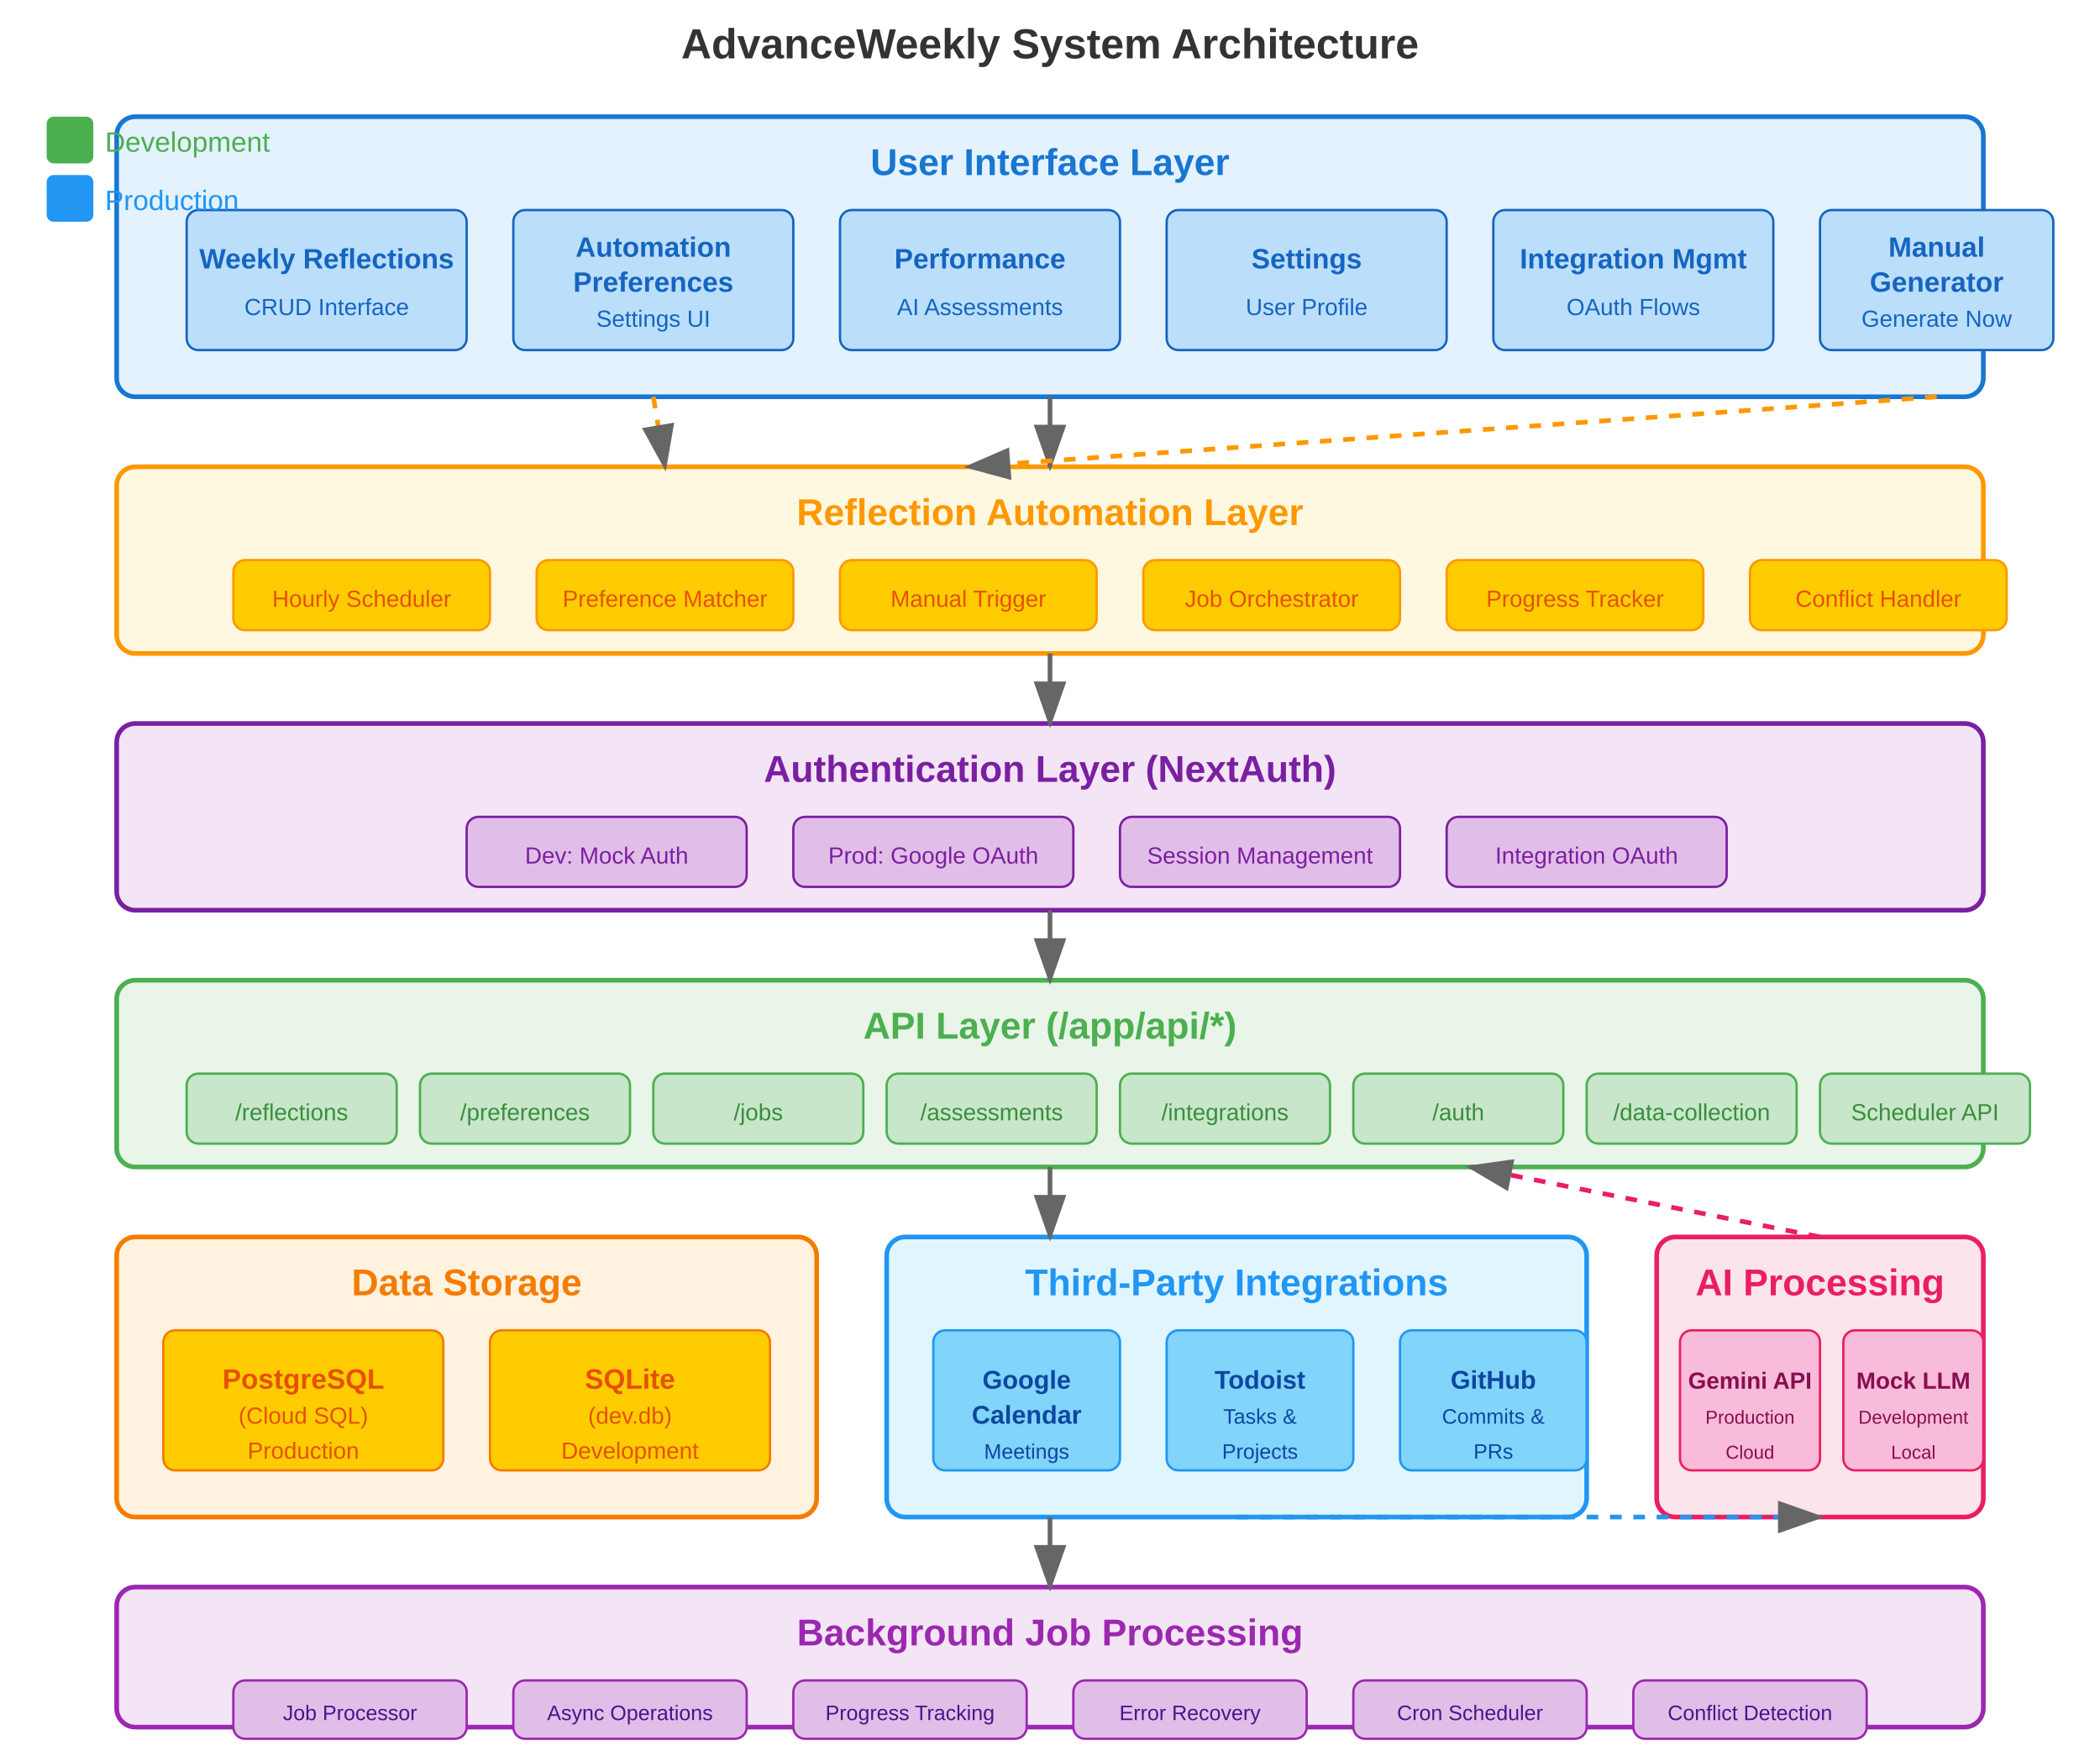
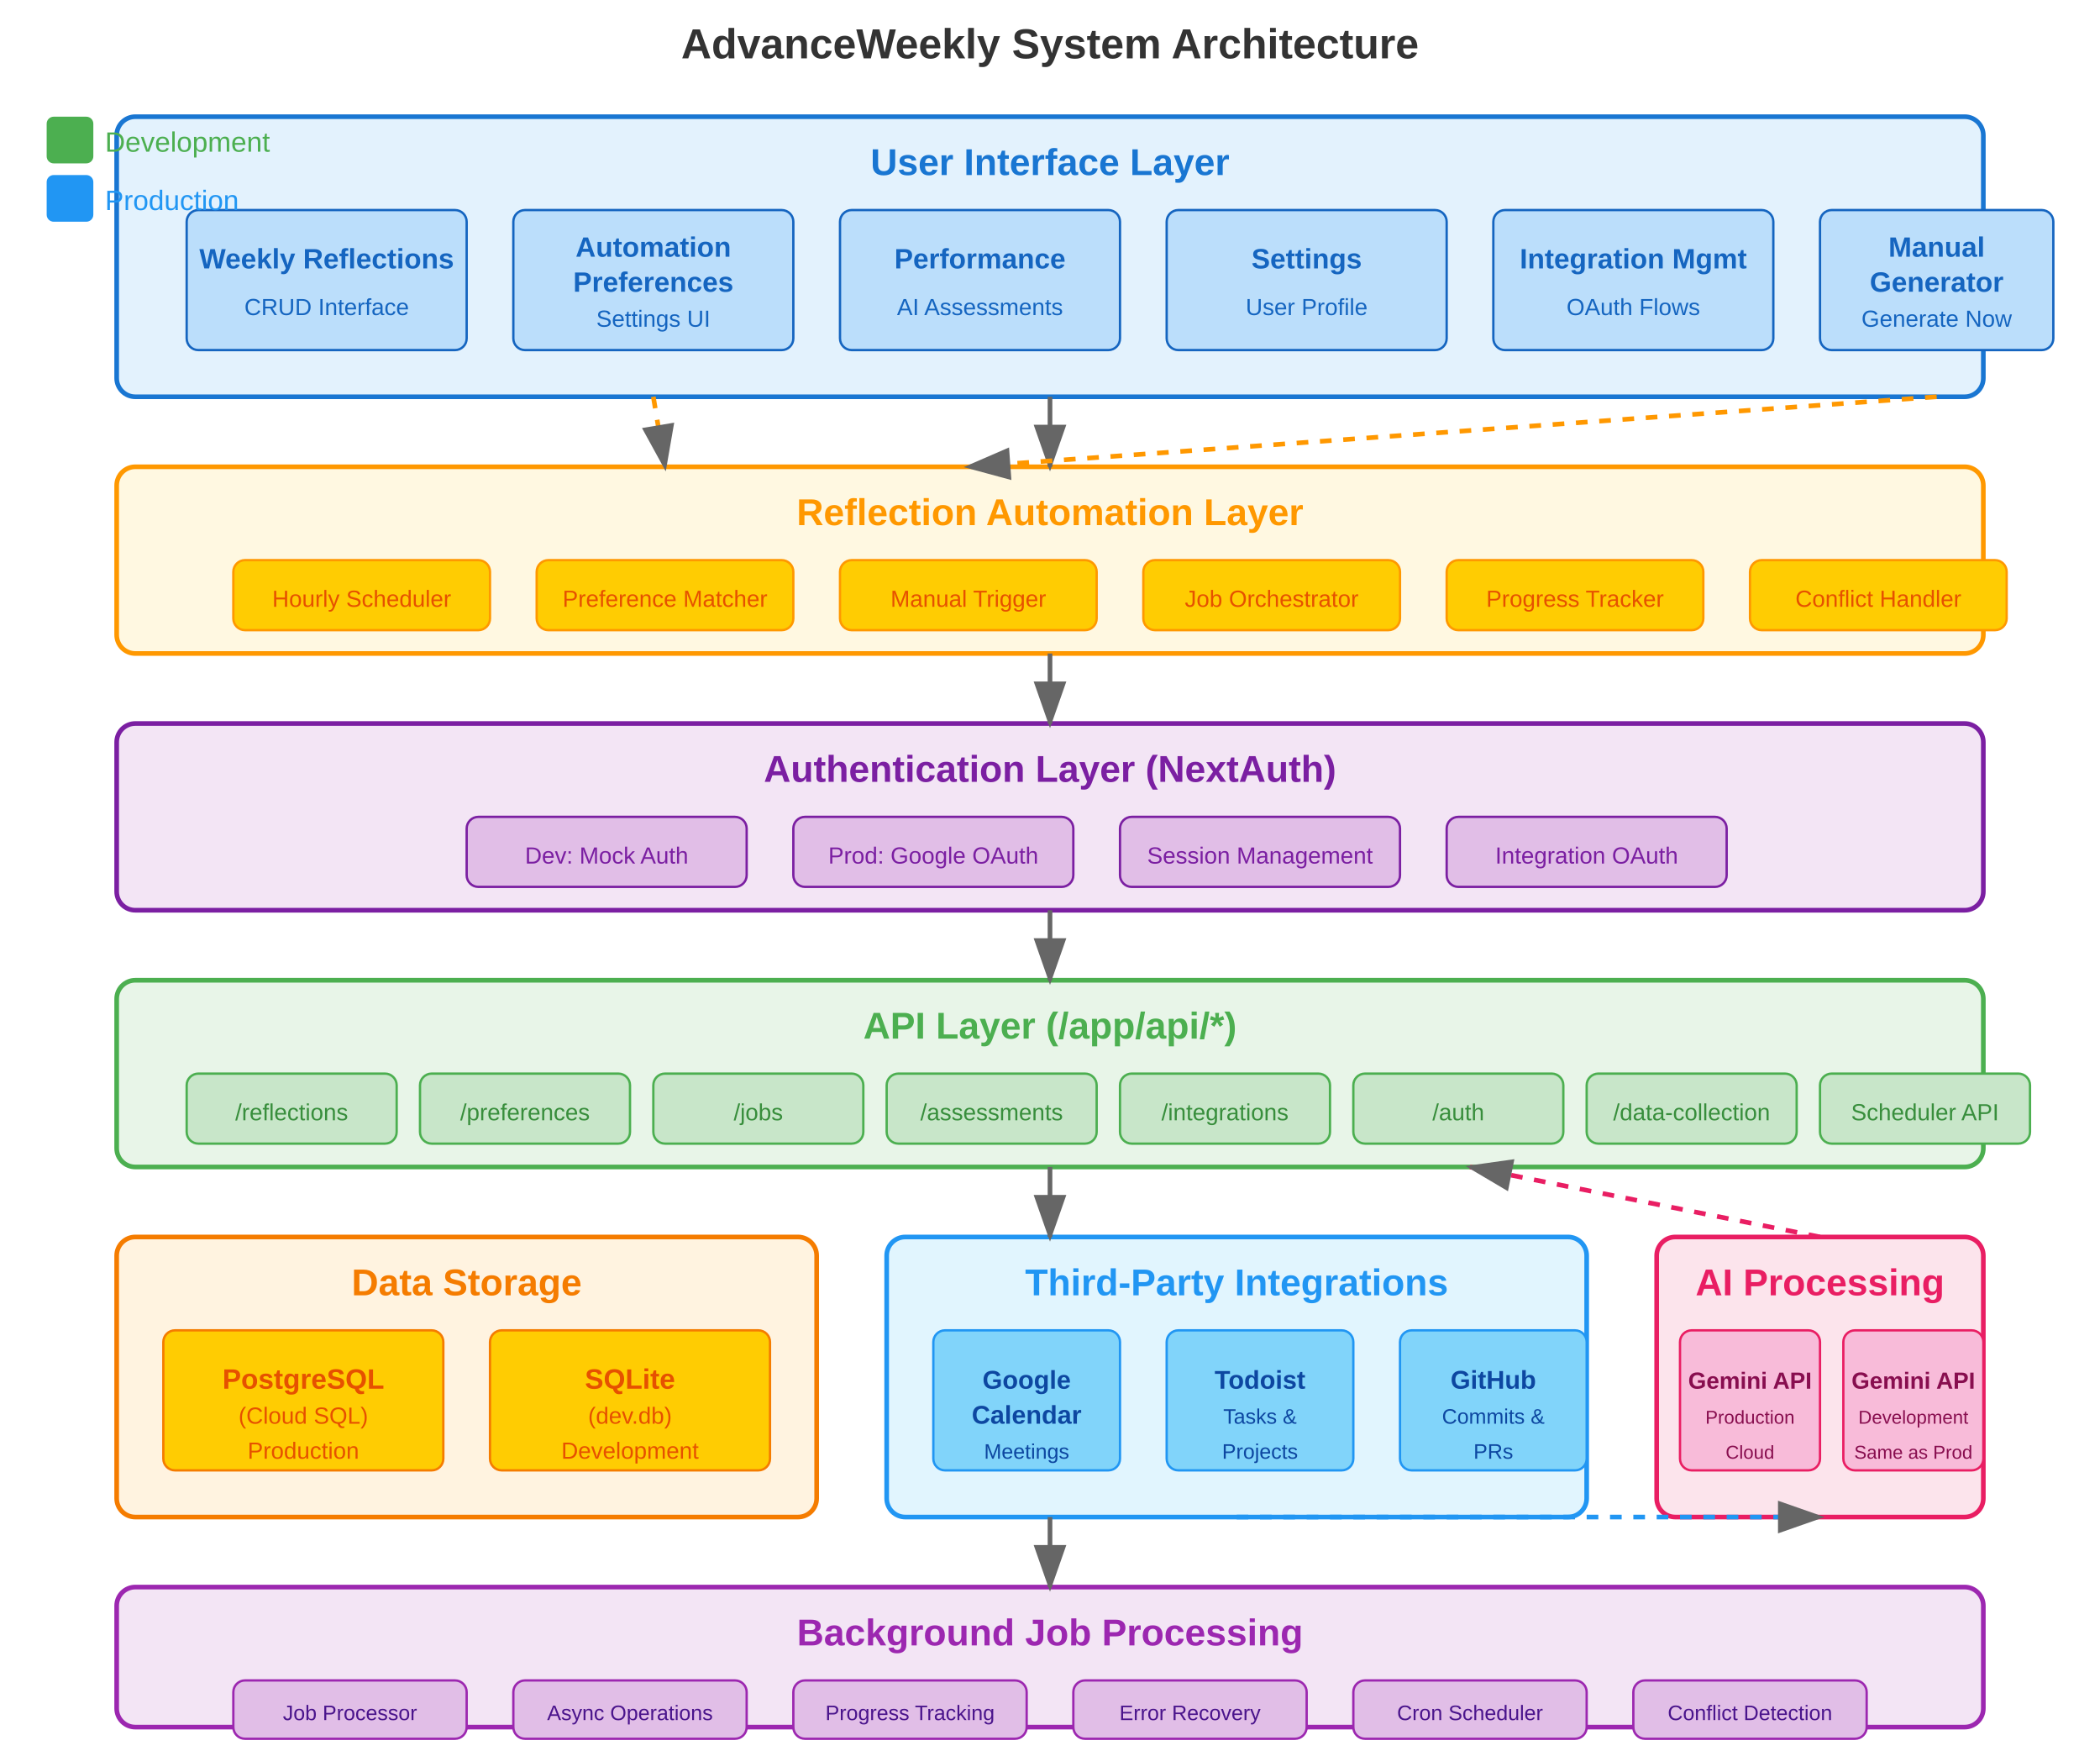
<svg xmlns="http://www.w3.org/2000/svg" width="900" height="750" viewBox="0 0 900 750">
  <text x="450" y="25" text-anchor="middle" font-family="Arial" font-size="18" font-weight="bold" fill="#333">AdvanceWeekly System Architecture</text>
  <rect x="50" y="50" width="800" height="120" fill="#e3f2fd" stroke="#1976d2" stroke-width="2" rx="8" />
  <text x="450" y="75" text-anchor="middle" font-family="Arial" font-size="16" font-weight="bold" fill="#1976d2">User Interface Layer</text>
  <rect x="80" y="90" width="120" height="60" fill="#bbdefb" stroke="#1565c0" stroke-width="1" rx="5" />
  <text x="140" y="115" text-anchor="middle" font-family="Arial" font-size="12" font-weight="bold" fill="#1565c0">Weekly Reflections</text>
  <text x="140" y="135" text-anchor="middle" font-family="Arial" font-size="10" fill="#1565c0">CRUD Interface</text>
  <rect x="220" y="90" width="120" height="60" fill="#bbdefb" stroke="#1565c0" stroke-width="1" rx="5" />
  <text x="280" y="110" text-anchor="middle" font-family="Arial" font-size="12" font-weight="bold" fill="#1565c0">Automation</text>
  <text x="280" y="125" text-anchor="middle" font-family="Arial" font-size="12" font-weight="bold" fill="#1565c0">Preferences</text>
  <text x="280" y="140" text-anchor="middle" font-family="Arial" font-size="10" fill="#1565c0">Settings UI</text>
  <rect x="360" y="90" width="120" height="60" fill="#bbdefb" stroke="#1565c0" stroke-width="1" rx="5" />
  <text x="420" y="115" text-anchor="middle" font-family="Arial" font-size="12" font-weight="bold" fill="#1565c0">Performance</text>
  <text x="420" y="135" text-anchor="middle" font-family="Arial" font-size="10" fill="#1565c0">AI Assessments</text>
  <rect x="500" y="90" width="120" height="60" fill="#bbdefb" stroke="#1565c0" stroke-width="1" rx="5" />
  <text x="560" y="115" text-anchor="middle" font-family="Arial" font-size="12" font-weight="bold" fill="#1565c0">Settings</text>
  <text x="560" y="135" text-anchor="middle" font-family="Arial" font-size="10" fill="#1565c0">User Profile</text>
  <rect x="640" y="90" width="120" height="60" fill="#bbdefb" stroke="#1565c0" stroke-width="1" rx="5" />
  <text x="700" y="115" text-anchor="middle" font-family="Arial" font-size="12" font-weight="bold" fill="#1565c0">Integration Mgmt</text>
  <text x="700" y="135" text-anchor="middle" font-family="Arial" font-size="10" fill="#1565c0">OAuth Flows</text>
  <rect x="780" y="90" width="100" height="60" fill="#bbdefb" stroke="#1565c0" stroke-width="1" rx="5" />
  <text x="830" y="110" text-anchor="middle" font-family="Arial" font-size="12" font-weight="bold" fill="#1565c0">Manual</text>
  <text x="830" y="125" text-anchor="middle" font-family="Arial" font-size="12" font-weight="bold" fill="#1565c0">Generator</text>
  <text x="830" y="140" text-anchor="middle" font-family="Arial" font-size="10" fill="#1565c0">Generate Now</text>
  <rect x="50" y="200" width="800" height="80" fill="#fff8e1" stroke="#ff9800" stroke-width="2" rx="8" />
  <text x="450" y="225" text-anchor="middle" font-family="Arial" font-size="16" font-weight="bold" fill="#ff9800">Reflection Automation Layer</text>
  <rect x="100" y="240" width="110" height="30" fill="#ffcc02" stroke="#ff9800" stroke-width="1" rx="5" />
  <text x="155" y="260" text-anchor="middle" font-family="Arial" font-size="10" fill="#e65100">Hourly Scheduler</text>
  <rect x="230" y="240" width="110" height="30" fill="#ffcc02" stroke="#ff9800" stroke-width="1" rx="5" />
  <text x="285" y="260" text-anchor="middle" font-family="Arial" font-size="10" fill="#e65100">Preference Matcher</text>
  <rect x="360" y="240" width="110" height="30" fill="#ffcc02" stroke="#ff9800" stroke-width="1" rx="5" />
  <text x="415" y="260" text-anchor="middle" font-family="Arial" font-size="10" fill="#e65100">Manual Trigger</text>
  <rect x="490" y="240" width="110" height="30" fill="#ffcc02" stroke="#ff9800" stroke-width="1" rx="5" />
  <text x="545" y="260" text-anchor="middle" font-family="Arial" font-size="10" fill="#e65100">Job Orchestrator</text>
  <rect x="620" y="240" width="110" height="30" fill="#ffcc02" stroke="#ff9800" stroke-width="1" rx="5" />
  <text x="675" y="260" text-anchor="middle" font-family="Arial" font-size="10" fill="#e65100">Progress Tracker</text>
  <rect x="750" y="240" width="110" height="30" fill="#ffcc02" stroke="#ff9800" stroke-width="1" rx="5" />
  <text x="805" y="260" text-anchor="middle" font-family="Arial" font-size="10" fill="#e65100">Conflict Handler</text>
  <rect x="50" y="310" width="800" height="80" fill="#f3e5f5" stroke="#7b1fa2" stroke-width="2" rx="8" />
  <text x="450" y="335" text-anchor="middle" font-family="Arial" font-size="16" font-weight="bold" fill="#7b1fa2">Authentication Layer (NextAuth)</text>
  <rect x="200" y="350" width="120" height="30" fill="#e1bee7" stroke="#7b1fa2" stroke-width="1" rx="5" />
  <text x="260" y="370" text-anchor="middle" font-family="Arial" font-size="10" fill="#7b1fa2">Dev: Mock Auth</text>
  <rect x="340" y="350" width="120" height="30" fill="#e1bee7" stroke="#7b1fa2" stroke-width="1" rx="5" />
  <text x="400" y="370" text-anchor="middle" font-family="Arial" font-size="10" fill="#7b1fa2">Prod: Google OAuth</text>
  <rect x="480" y="350" width="120" height="30" fill="#e1bee7" stroke="#7b1fa2" stroke-width="1" rx="5" />
  <text x="540" y="370" text-anchor="middle" font-family="Arial" font-size="10" fill="#7b1fa2">Session Management</text>
  <rect x="620" y="350" width="120" height="30" fill="#e1bee7" stroke="#7b1fa2" stroke-width="1" rx="5" />
  <text x="680" y="370" text-anchor="middle" font-family="Arial" font-size="10" fill="#7b1fa2">Integration OAuth</text>
  <rect x="50" y="420" width="800" height="80" fill="#e8f5e8" stroke="#4caf50" stroke-width="2" rx="8" />
  <text x="450" y="445" text-anchor="middle" font-family="Arial" font-size="16" font-weight="bold" fill="#4caf50">API Layer (/app/api/*)</text>
  <rect x="80" y="460" width="90" height="30" fill="#c8e6c9" stroke="#4caf50" stroke-width="1" rx="5" />
  <text x="125" y="480" text-anchor="middle" font-family="Arial" font-size="10" fill="#388e3c">/reflections</text>
  <rect x="180" y="460" width="90" height="30" fill="#c8e6c9" stroke="#4caf50" stroke-width="1" rx="5" />
  <text x="225" y="480" text-anchor="middle" font-family="Arial" font-size="10" fill="#388e3c">/preferences</text>
  <rect x="280" y="460" width="90" height="30" fill="#c8e6c9" stroke="#4caf50" stroke-width="1" rx="5" />
  <text x="325" y="480" text-anchor="middle" font-family="Arial" font-size="10" fill="#388e3c">/jobs</text>
  <rect x="380" y="460" width="90" height="30" fill="#c8e6c9" stroke="#4caf50" stroke-width="1" rx="5" />
  <text x="425" y="480" text-anchor="middle" font-family="Arial" font-size="10" fill="#388e3c">/assessments</text>
  <rect x="480" y="460" width="90" height="30" fill="#c8e6c9" stroke="#4caf50" stroke-width="1" rx="5" />
  <text x="525" y="480" text-anchor="middle" font-family="Arial" font-size="10" fill="#388e3c">/integrations</text>
  <rect x="580" y="460" width="90" height="30" fill="#c8e6c9" stroke="#4caf50" stroke-width="1" rx="5" />
  <text x="625" y="480" text-anchor="middle" font-family="Arial" font-size="10" fill="#388e3c">/auth</text>
  <rect x="680" y="460" width="90" height="30" fill="#c8e6c9" stroke="#4caf50" stroke-width="1" rx="5" />
  <text x="725" y="480" text-anchor="middle" font-family="Arial" font-size="10" fill="#388e3c">/data-collection</text>
  <rect x="780" y="460" width="90" height="30" fill="#c8e6c9" stroke="#4caf50" stroke-width="1" rx="5" />
  <text x="825" y="480" text-anchor="middle" font-family="Arial" font-size="10" fill="#388e3c">Scheduler API</text>
  <rect x="50" y="530" width="300" height="120" fill="#fff3e0" stroke="#f57c00" stroke-width="2" rx="8" />
  <text x="200" y="555" text-anchor="middle" font-family="Arial" font-size="16" font-weight="bold" fill="#f57c00">Data Storage</text>
  <rect x="70" y="570" width="120" height="60" fill="#ffcc02" stroke="#f57c00" stroke-width="1" rx="5" />
  <text x="130" y="595" text-anchor="middle" font-family="Arial" font-size="12" font-weight="bold" fill="#e65100">PostgreSQL</text>
  <text x="130" y="610" text-anchor="middle" font-family="Arial" font-size="10" fill="#e65100">(Cloud SQL)</text>
  <text x="130" y="625" text-anchor="middle" font-family="Arial" font-size="10" fill="#e65100">Production</text>
  <rect x="210" y="570" width="120" height="60" fill="#ffcc02" stroke="#f57c00" stroke-width="1" rx="5" />
  <text x="270" y="595" text-anchor="middle" font-family="Arial" font-size="12" font-weight="bold" fill="#e65100">SQLite</text>
  <text x="270" y="610" text-anchor="middle" font-family="Arial" font-size="10" fill="#e65100">(dev.db)</text>
  <text x="270" y="625" text-anchor="middle" font-family="Arial" font-size="10" fill="#e65100">Development</text>
  <rect x="380" y="530" width="300" height="120" fill="#e1f5fe" stroke="#2196f3" stroke-width="2" rx="8" />
  <text x="530" y="555" text-anchor="middle" font-family="Arial" font-size="16" font-weight="bold" fill="#2196f3">Third-Party Integrations</text>
  <rect x="400" y="570" width="80" height="60" fill="#81d4fa" stroke="#2196f3" stroke-width="1" rx="5" />
  <text x="440" y="595" text-anchor="middle" font-family="Arial" font-size="11" font-weight="bold" fill="#0d47a1">Google</text>
  <text x="440" y="610" text-anchor="middle" font-family="Arial" font-size="11" font-weight="bold" fill="#0d47a1">Calendar</text>
  <text x="440" y="625" text-anchor="middle" font-family="Arial" font-size="9" fill="#0d47a1">Meetings</text>
  <rect x="500" y="570" width="80" height="60" fill="#81d4fa" stroke="#2196f3" stroke-width="1" rx="5" />
  <text x="540" y="595" text-anchor="middle" font-family="Arial" font-size="11" font-weight="bold" fill="#0d47a1">Todoist</text>
  <text x="540" y="610" text-anchor="middle" font-family="Arial" font-size="9" fill="#0d47a1">Tasks &amp;</text>
  <text x="540" y="625" text-anchor="middle" font-family="Arial" font-size="9" fill="#0d47a1">Projects</text>
  <rect x="600" y="570" width="80" height="60" fill="#81d4fa" stroke="#2196f3" stroke-width="1" rx="5" />
  <text x="640" y="595" text-anchor="middle" font-family="Arial" font-size="11" font-weight="bold" fill="#0d47a1">GitHub</text>
  <text x="640" y="610" text-anchor="middle" font-family="Arial" font-size="9" fill="#0d47a1">Commits &amp;</text>
  <text x="640" y="625" text-anchor="middle" font-family="Arial" font-size="9" fill="#0d47a1">PRs</text>
  <rect x="710" y="530" width="140" height="120" fill="#fce4ec" stroke="#e91e63" stroke-width="2" rx="8" />
  <text x="780" y="555" text-anchor="middle" font-family="Arial" font-size="16" font-weight="bold" fill="#e91e63">AI Processing</text>
  <rect x="720" y="570" width="60" height="60" fill="#f8bbd9" stroke="#e91e63" stroke-width="1" rx="5" />
  <text x="750" y="595" text-anchor="middle" font-family="Arial" font-size="10" font-weight="bold" fill="#880e4f">Gemini API</text>
  <text x="750" y="610" text-anchor="middle" font-family="Arial" font-size="8" fill="#880e4f">Production</text>
  <text x="750" y="625" text-anchor="middle" font-family="Arial" font-size="8" fill="#880e4f">Cloud</text>
  <rect x="790" y="570" width="60" height="60" fill="#f8bbd9" stroke="#e91e63" stroke-width="1" rx="5" />
-   <text x="820" y="595" text-anchor="middle" font-family="Arial" font-size="10" font-weight="bold" fill="#880e4f">Mock LLM</text>
+   <text x="820" y="595" text-anchor="middle" font-family="Arial" font-size="10" font-weight="bold" fill="#880e4f">Gemini API</text>
  <text x="820" y="610" text-anchor="middle" font-family="Arial" font-size="8" fill="#880e4f">Development</text>
-   <text x="820" y="625" text-anchor="middle" font-family="Arial" font-size="8" fill="#880e4f">Local</text>
+   <text x="820" y="625" text-anchor="middle" font-family="Arial" font-size="8" fill="#880e4f">Same as Prod</text>
  <rect x="50" y="680" width="800" height="60" fill="#f3e5f5" stroke="#9c27b0" stroke-width="2" rx="8" />
  <text x="450" y="705" text-anchor="middle" font-family="Arial" font-size="16" font-weight="bold" fill="#9c27b0">Background Job Processing</text>
  <rect x="100" y="720" width="100" height="25" fill="#e1bee7" stroke="#9c27b0" stroke-width="1" rx="5" />
  <text x="150" y="737" text-anchor="middle" font-family="Arial" font-size="9" fill="#4a148c">Job Processor</text>
  <rect x="220" y="720" width="100" height="25" fill="#e1bee7" stroke="#9c27b0" stroke-width="1" rx="5" />
  <text x="270" y="737" text-anchor="middle" font-family="Arial" font-size="9" fill="#4a148c">Async Operations</text>
  <rect x="340" y="720" width="100" height="25" fill="#e1bee7" stroke="#9c27b0" stroke-width="1" rx="5" />
  <text x="390" y="737" text-anchor="middle" font-family="Arial" font-size="9" fill="#4a148c">Progress Tracking</text>
  <rect x="460" y="720" width="100" height="25" fill="#e1bee7" stroke="#9c27b0" stroke-width="1" rx="5" />
  <text x="510" y="737" text-anchor="middle" font-family="Arial" font-size="9" fill="#4a148c">Error Recovery</text>
  <rect x="580" y="720" width="100" height="25" fill="#e1bee7" stroke="#9c27b0" stroke-width="1" rx="5" />
  <text x="630" y="737" text-anchor="middle" font-family="Arial" font-size="9" fill="#4a148c">Cron Scheduler</text>
  <rect x="700" y="720" width="100" height="25" fill="#e1bee7" stroke="#9c27b0" stroke-width="1" rx="5" />
  <text x="750" y="737" text-anchor="middle" font-family="Arial" font-size="9" fill="#4a148c">Conflict Detection</text>
  <rect x="20" y="50" width="20" height="20" fill="#4caf50" rx="3" />
  <text x="45" y="65" font-family="Arial" font-size="12" fill="#4caf50">Development</text>
  <rect x="20" y="75" width="20" height="20" fill="#2196f3" rx="3" />
  <text x="45" y="90" font-family="Arial" font-size="12" fill="#2196f3">Production</text>
  <line x1="450" y1="170" x2="450" y2="200" stroke="#666" stroke-width="2" marker-end="url(#arrowhead)" />
  <line x1="450" y1="280" x2="450" y2="310" stroke="#666" stroke-width="2" marker-end="url(#arrowhead)" />
  <line x1="450" y1="390" x2="450" y2="420" stroke="#666" stroke-width="2" marker-end="url(#arrowhead)" />
  <line x1="450" y1="500" x2="450" y2="530" stroke="#666" stroke-width="2" marker-end="url(#arrowhead)" />
  <line x1="450" y1="650" x2="450" y2="680" stroke="#666" stroke-width="2" marker-end="url(#arrowhead)" />
  <line x1="280" y1="170" x2="285" y2="200" stroke="#ff9800" stroke-width="2" marker-end="url(#arrowhead)" stroke-dasharray="5,5" />
  <line x1="830" y1="170" x2="415" y2="200" stroke="#ff9800" stroke-width="2" marker-end="url(#arrowhead)" stroke-dasharray="5,5" />
  <line x1="530" y1="650" x2="780" y2="650" stroke="#2196f3" stroke-width="2" marker-end="url(#arrowhead)" stroke-dasharray="5,5" />
  <line x1="780" y1="530" x2="630" y2="500" stroke="#e91e63" stroke-width="2" marker-end="url(#arrowhead)" stroke-dasharray="5,5" />
  <defs>
    <marker id="arrowhead" markerWidth="10" markerHeight="7" refX="9" refY="3.5" orient="auto">
      <polygon points="0 0, 10 3.5, 0 7" fill="#666" />
    </marker>
  </defs>
</svg>
